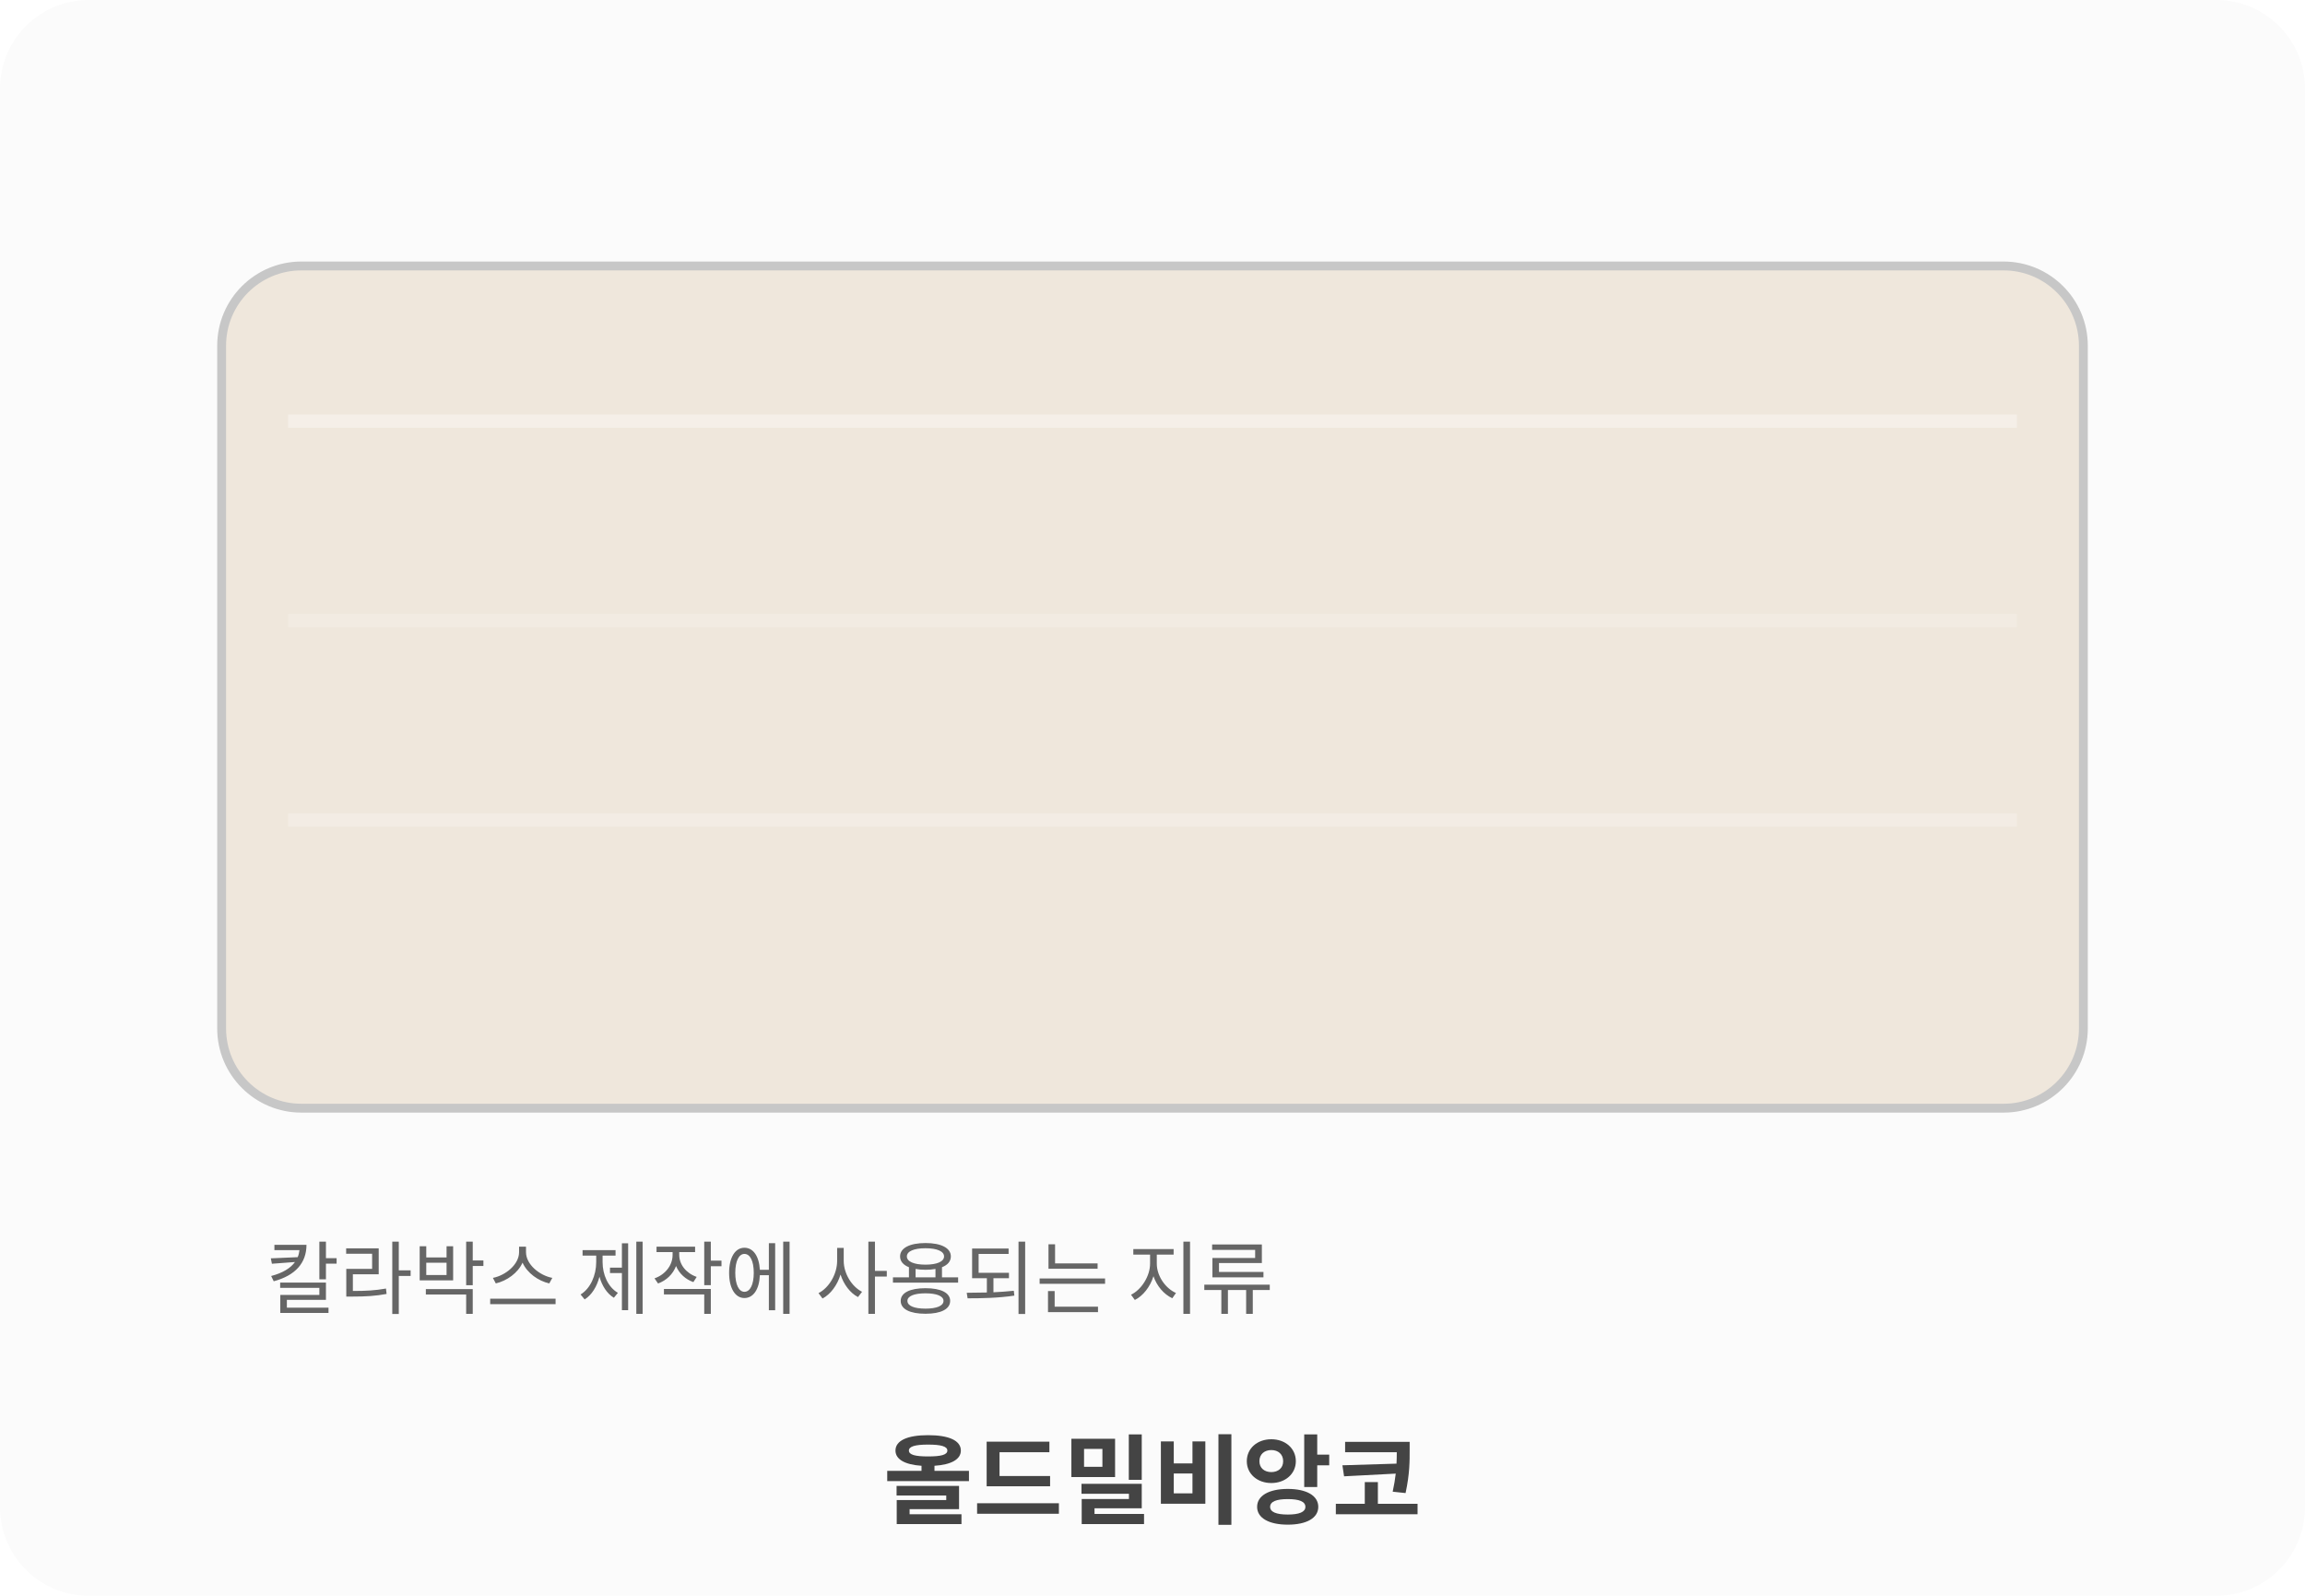
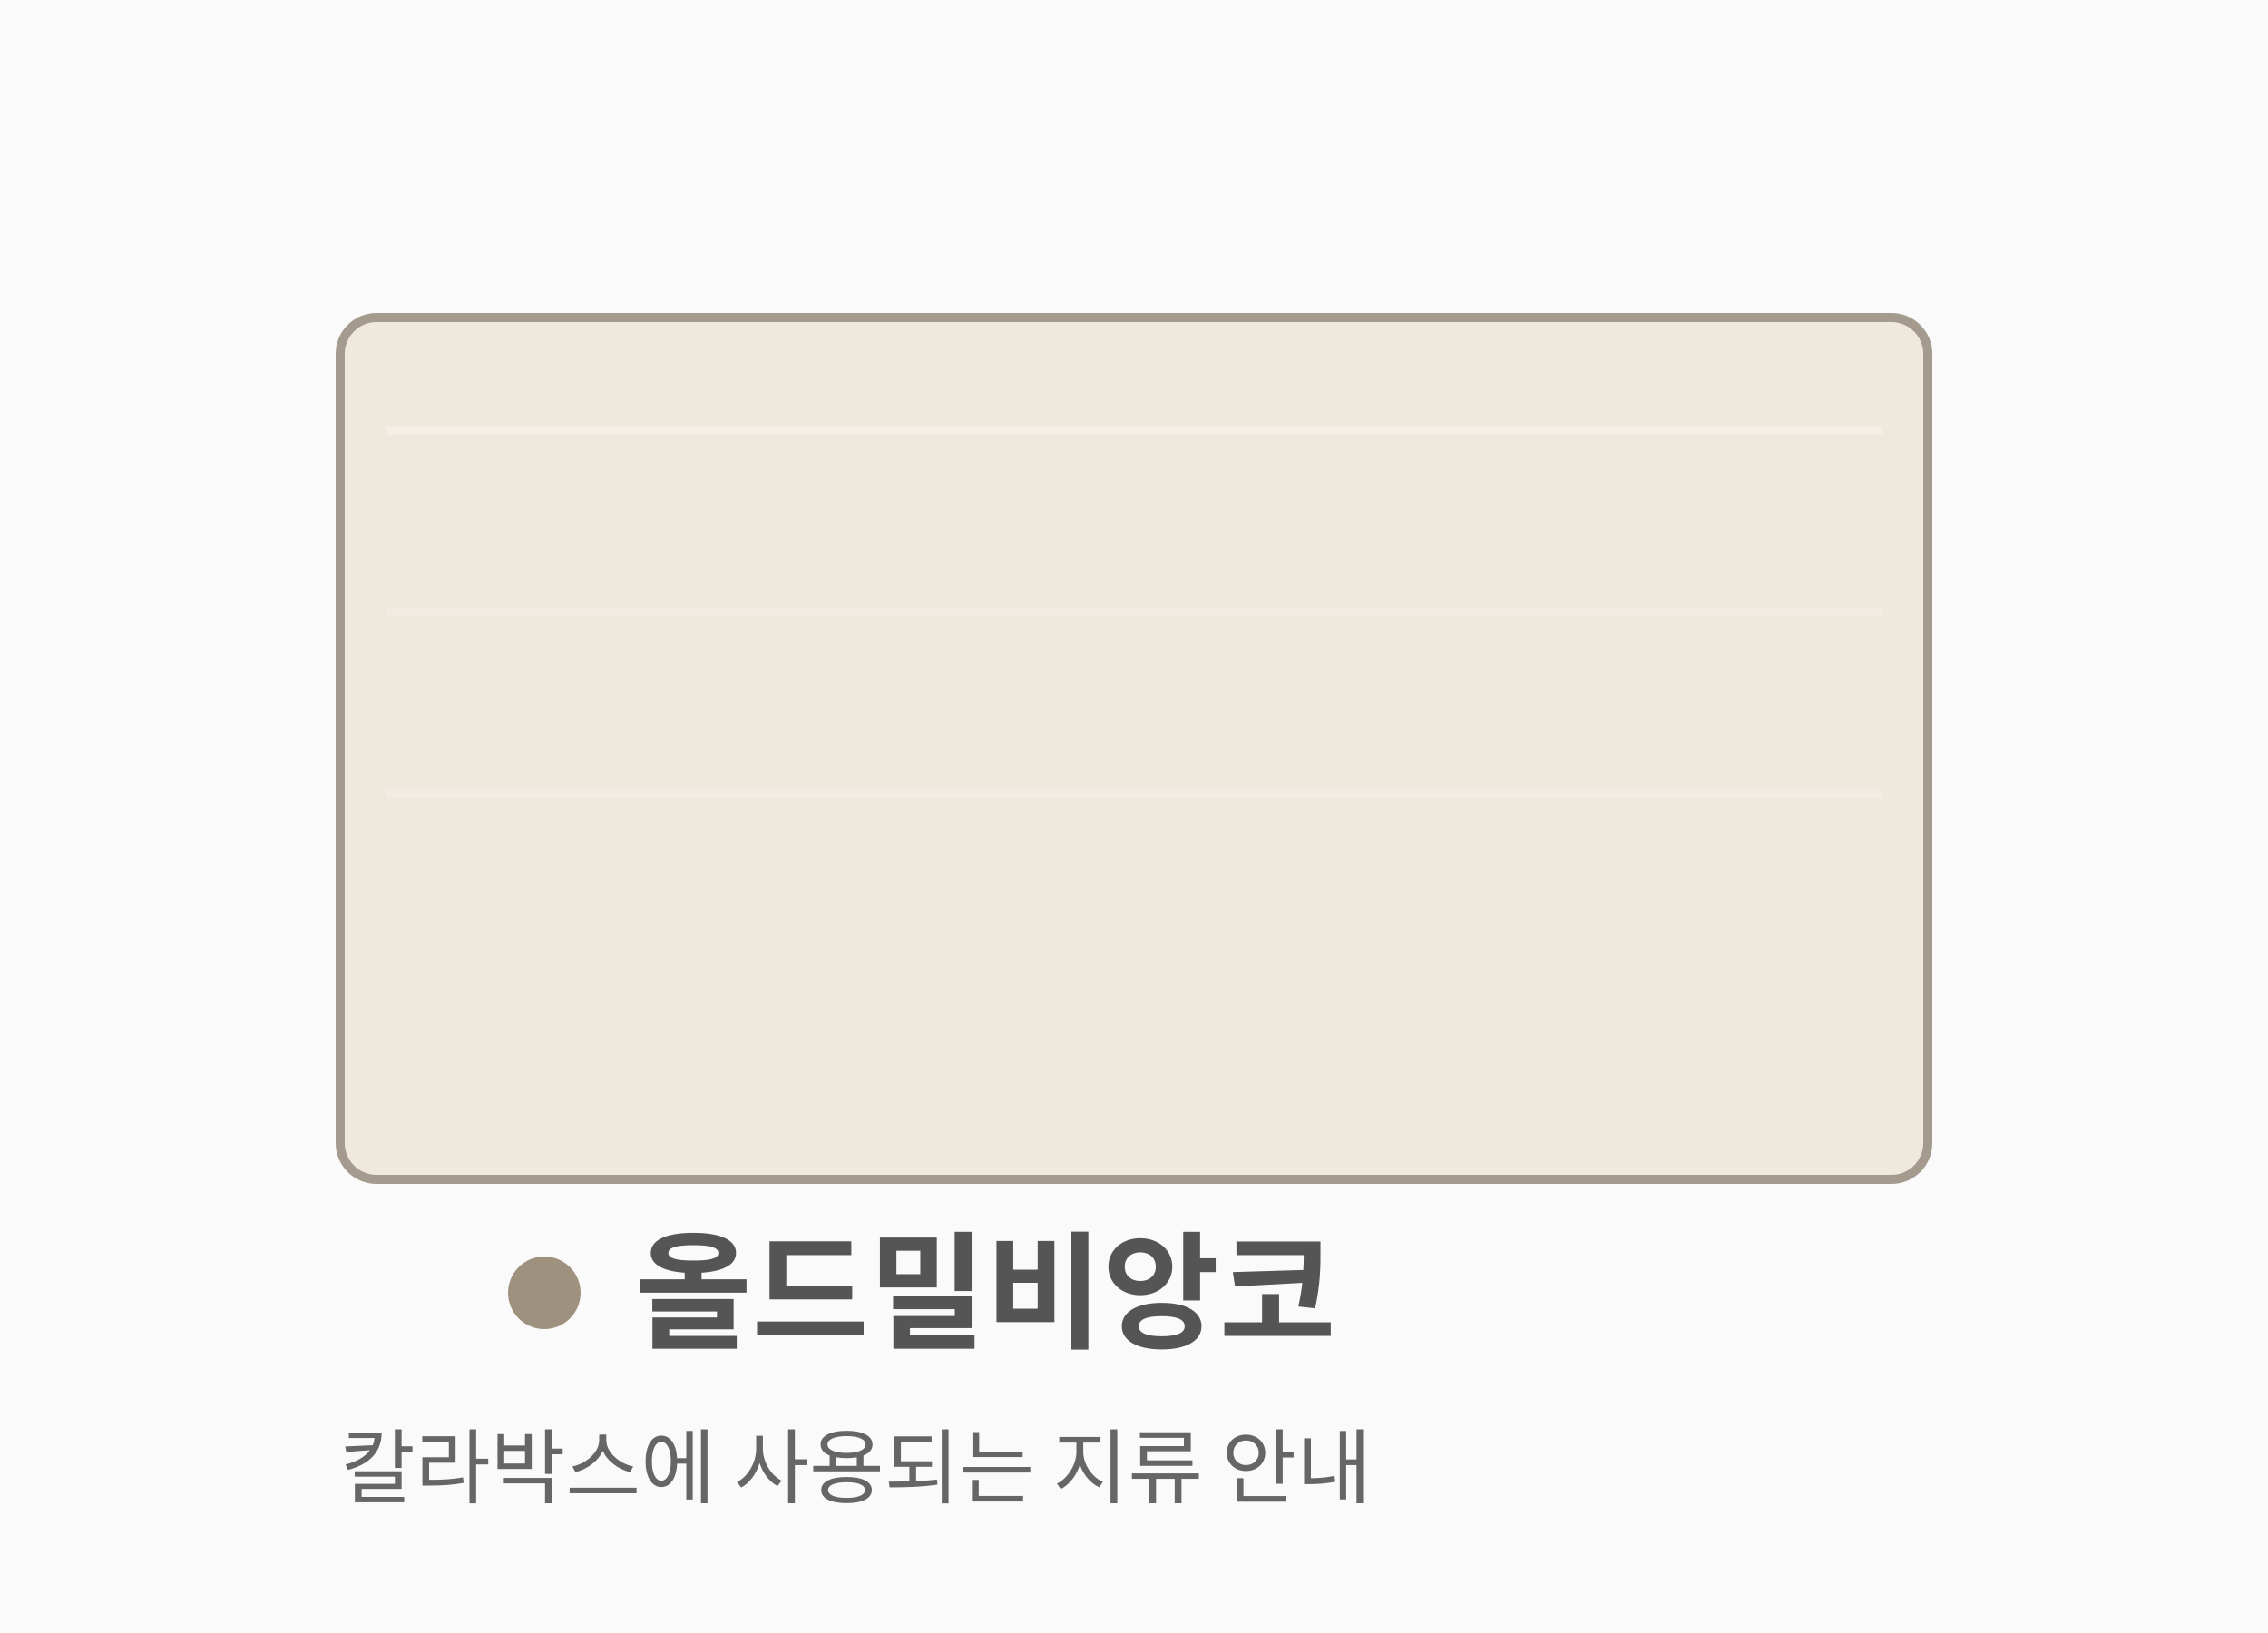
- <svg xmlns="http://www.w3.org/2000/svg" width="520" height="360" viewBox="0 0 520 360">
-   <rect width="520" height="360" rx="20" fill="#fbfbfb" />
-   <rect x="50" y="60" width="420" height="190" rx="18" fill="#efe7dc" stroke="#c7c7c7" stroke-width="2" />
-   <path d="M65 95 H455" stroke="rgba(255,255,255,.35)" stroke-width="3" />
-   <path d="M65 140 H455" stroke="rgba(255,255,255,.18)" stroke-width="3" />
-   <path d="M65 185 H455" stroke="rgba(255,255,255,.22)" stroke-width="3" />
-   <text x="60" y="295" font-size="18" fill="#666">칼라박스 제작에 사용되는 지류</text>
-   <text x="260.0" y="342" text-anchor="middle" font-size="22" font-weight="800" fill="#444">올드밀비앙코</text>
+ <svg xmlns="http://www.w3.org/2000/svg" width="500" height="360" viewBox="0 0 500 360">
+   <rect width="500" height="360" fill="#fafafa" />
+   <rect x="75" y="70" width="350" height="190" rx="8" fill="#efe8dd" stroke="#a49a8d" stroke-width="2" />
+   <path d="M85 95 H415" stroke="rgba(255,255,255,.25)" stroke-width="2" />
+   <path d="M85 135 H415" stroke="rgba(255,255,255,.15)" stroke-width="2" />
+   <path d="M85 175 H415" stroke="rgba(255,255,255,.2)" stroke-width="2" />
+   <circle cx="120" cy="285" r="8" fill="#9e917d" />
+   <text x="140" y="295" font-size="28" font-weight="700" fill="#555">올드밀비앙코</text>
+   <text x="75" y="330" font-size="18" fill="#666">칼라박스에 사용되는 지류 안내</text>
</svg>
